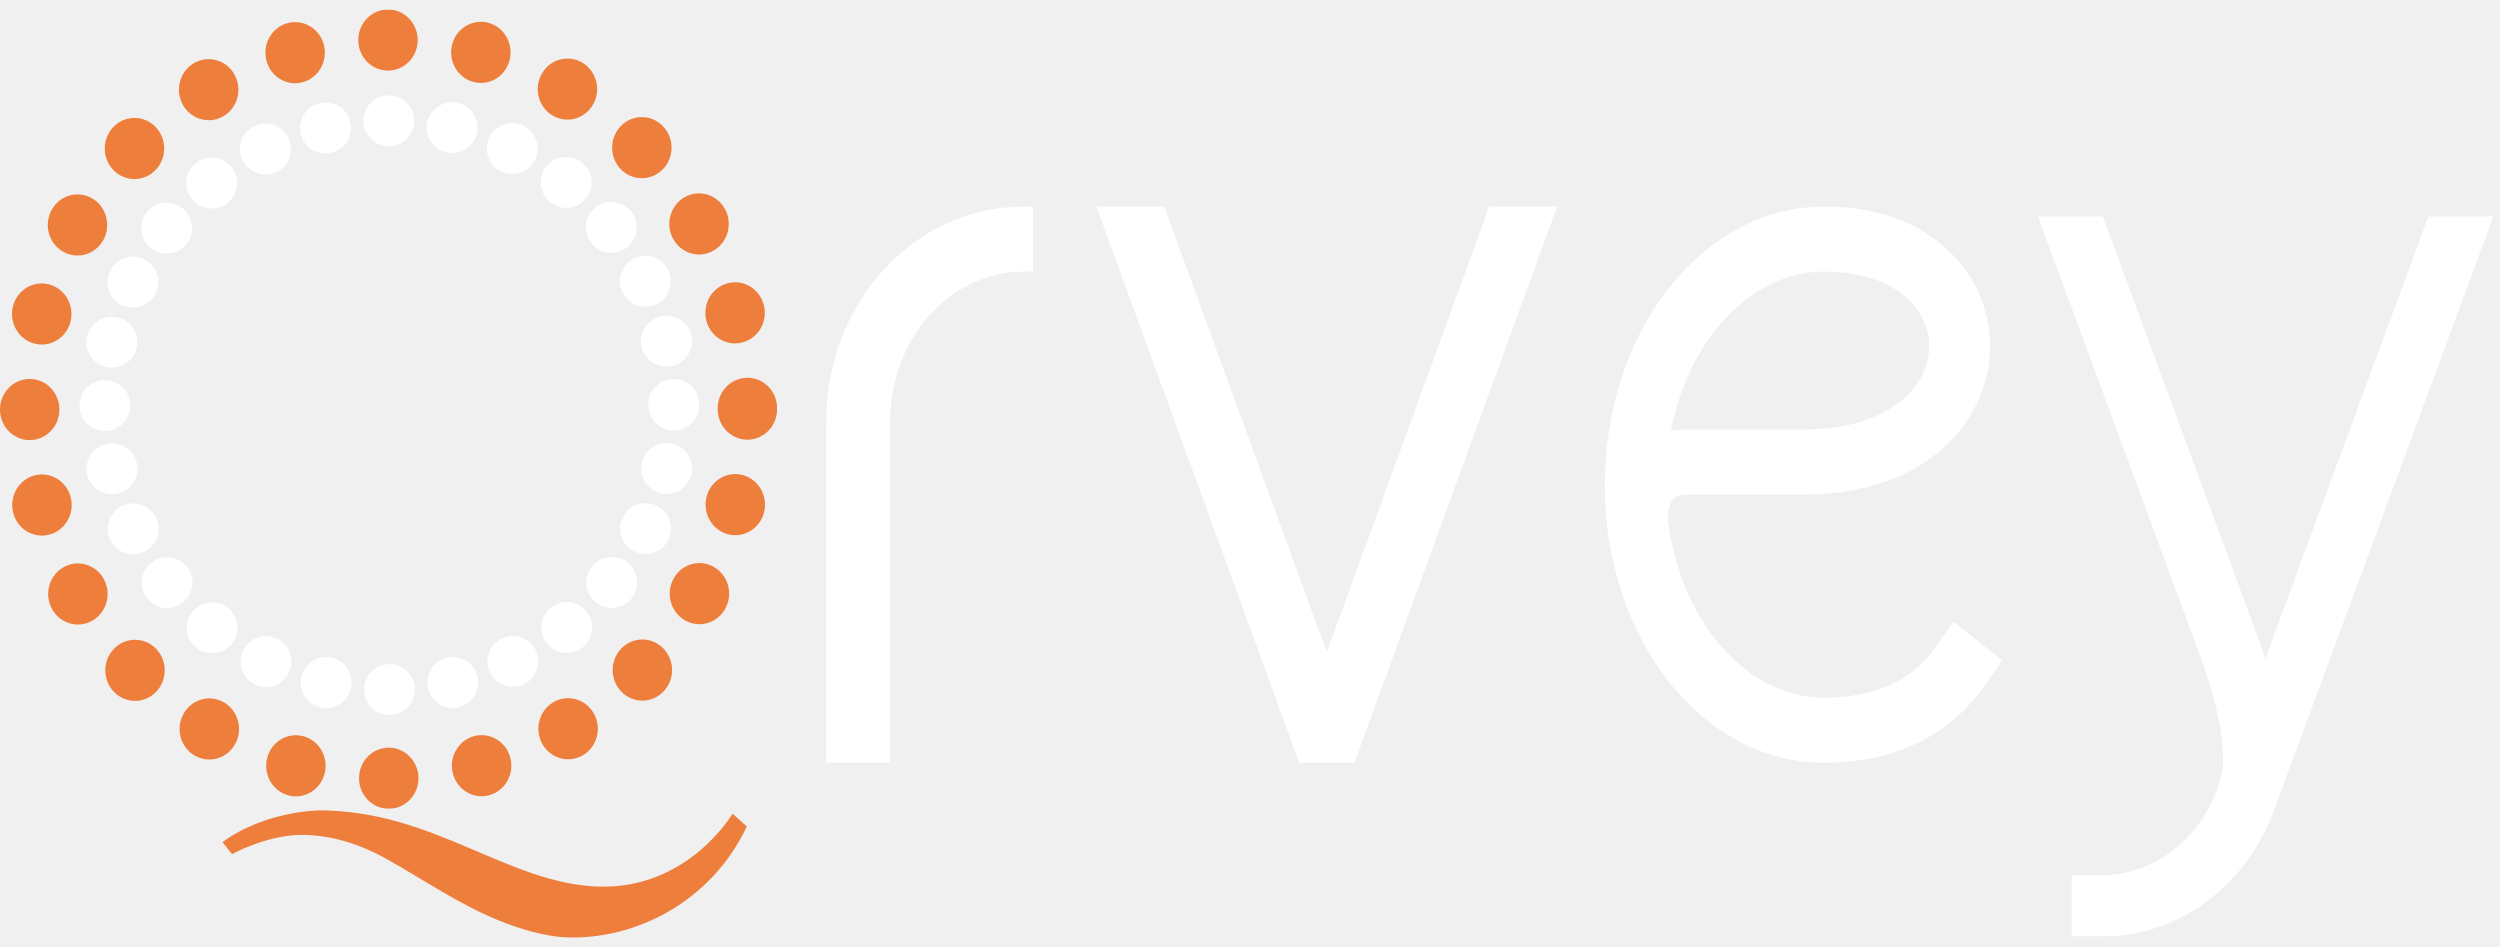
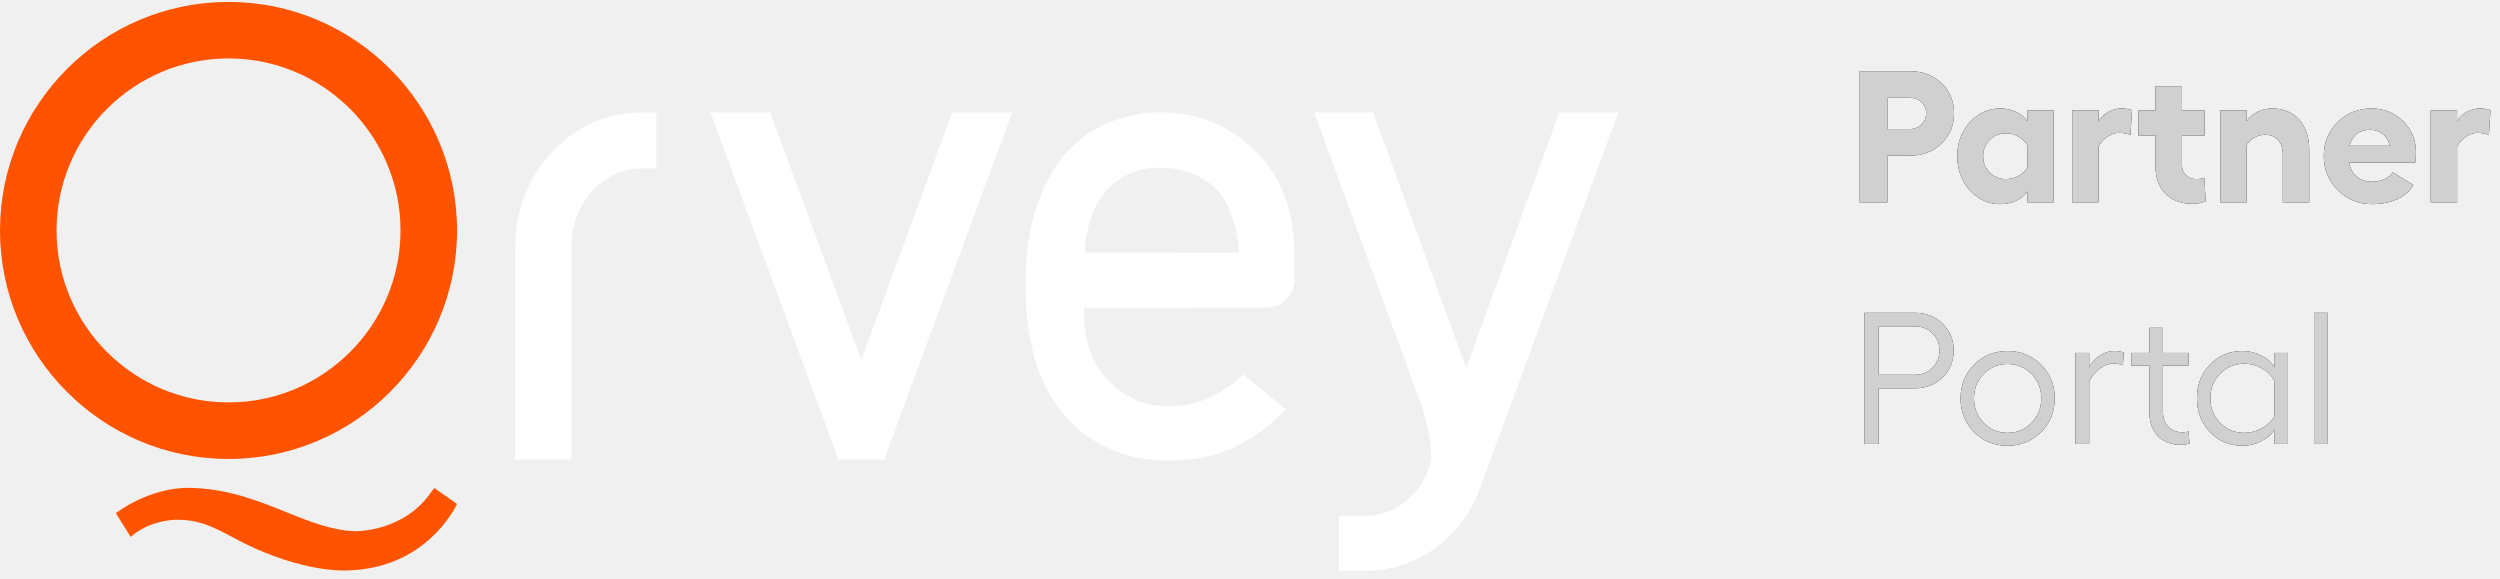
- <svg xmlns="http://www.w3.org/2000/svg" xmlns:xlink="http://www.w3.org/1999/xlink" width="132px" height="50px" viewBox="0 0 132 50" version="1.1">
+ <svg xmlns="http://www.w3.org/2000/svg" xmlns:xlink="http://www.w3.org/1999/xlink" width="173px" height="40px" viewBox="0 0 173 40" version="1.1">
  <defs>
-     <polygon id="path-1" points="24.264 38.542 24.264 0.513 0.211 0.513 0.211 38.542 24.264 38.542" />
-     <polygon id="path-3" points="41.032 0.502 0 0.502 0 42.703 41.032 42.703 41.032 0.502" />
+     <path d="M2.607,10 L2.607,6.773 L4.145,6.773 C5.035,6.773 5.77,6.494 6.35,5.937 C6.93,5.38 7.22,4.678 7.22,3.83 C7.22,2.991 6.93,2.297 6.35,1.748 C5.77,1.2 5.035,0.925 4.145,0.925 L4.145,0.925 L0.69,0.925 L0.69,10 L2.607,10 Z M4.145,4.931 L2.607,4.931 L2.607,2.767 L4.145,2.767 C4.474,2.767 4.747,2.868 4.964,3.071 C5.182,3.273 5.29,3.526 5.29,3.83 C5.29,4.146 5.182,4.409 4.964,4.618 C4.747,4.827 4.474,4.931 4.145,4.931 L4.145,4.931 Z M10.41,10.127 C10.811,10.127 11.185,10.045 11.533,9.883 C11.881,9.721 12.133,9.509 12.289,9.247 L12.289,9.247 L12.289,10 L14.118,10 L14.118,3.634 L12.289,3.634 L12.289,4.387 C12.133,4.13 11.88,3.919 11.53,3.754 C11.18,3.59 10.806,3.507 10.41,3.507 C9.583,3.507 8.882,3.828 8.306,4.469 C7.73,5.11 7.442,5.891 7.442,6.811 C7.442,7.414 7.573,7.97 7.834,8.478 C8.096,8.986 8.454,9.388 8.91,9.684 C9.366,9.979 9.866,10.127 10.41,10.127 Z M10.815,8.393 C10.368,8.393 9.992,8.242 9.688,7.94 C9.385,7.639 9.233,7.262 9.233,6.811 C9.233,6.359 9.385,5.983 9.688,5.681 C9.992,5.379 10.368,5.229 10.815,5.229 C11.123,5.229 11.411,5.305 11.679,5.456 C11.946,5.608 12.15,5.804 12.289,6.045 L12.289,6.045 L12.289,7.602 C12.15,7.834 11.946,8.024 11.679,8.171 C11.411,8.319 11.123,8.393 10.815,8.393 Z M17.225,10 L17.225,6.152 C17.369,5.861 17.578,5.628 17.855,5.453 C18.131,5.278 18.383,5.191 18.611,5.191 C18.885,5.191 19.157,5.239 19.427,5.336 L19.427,5.336 L19.535,3.621 C19.341,3.545 19.081,3.507 18.757,3.507 C18.478,3.507 18.19,3.589 17.893,3.751 C17.595,3.913 17.373,4.125 17.225,4.387 L17.225,4.387 L17.225,3.634 L15.396,3.634 L15.396,10 L17.225,10 Z M23.699,10.101 C24.079,10.101 24.391,10.042 24.635,9.924 L24.635,9.924 L24.54,8.304 C24.372,8.363 24.182,8.393 23.971,8.393 C23.697,8.393 23.465,8.303 23.275,8.124 C23.085,7.944 22.99,7.709 22.99,7.418 L22.99,7.418 L22.99,5.374 L24.553,5.374 L24.553,3.634 L22.99,3.634 L22.99,1.963 L21.161,1.963 L21.161,3.634 L19.978,3.634 L19.978,5.374 L21.161,5.374 L21.161,7.513 C21.161,8.323 21.394,8.957 21.861,9.415 C22.327,9.872 22.939,10.101 23.699,10.101 Z M27.47,10 L27.47,6.045 C27.601,5.826 27.783,5.65 28.015,5.52 C28.247,5.389 28.489,5.324 28.742,5.324 C29.122,5.324 29.422,5.446 29.641,5.691 C29.86,5.935 29.97,6.275 29.97,6.709 L29.97,6.709 L29.97,10 L31.799,10 L31.799,6.399 C31.799,5.505 31.568,4.799 31.106,4.283 C30.644,3.766 30.012,3.507 29.211,3.507 C28.852,3.507 28.516,3.586 28.201,3.745 C27.887,3.903 27.643,4.117 27.47,4.387 L27.47,4.387 L27.47,3.634 L25.642,3.634 L25.642,10 L27.47,10 Z M36.153,10.127 C36.815,10.127 37.397,10.011 37.899,9.779 C38.401,9.546 38.768,9.22 39,8.798 L39,8.798 L37.576,7.924 C37.467,8.114 37.28,8.27 37.016,8.393 C36.753,8.515 36.477,8.576 36.191,8.576 C35.752,8.576 35.391,8.463 35.108,8.238 C34.826,8.012 34.642,7.684 34.558,7.254 L34.558,7.254 L39.133,7.254 C39.167,7.034 39.184,6.796 39.184,6.539 C39.184,5.691 38.887,4.973 38.295,4.387 C37.702,3.801 36.975,3.507 36.115,3.507 C35.186,3.507 34.403,3.823 33.764,4.453 C33.125,5.084 32.805,5.861 32.805,6.785 C32.805,7.726 33.129,8.518 33.776,9.162 C34.424,9.805 35.216,10.127 36.153,10.127 Z M37.355,6.089 L34.583,6.089 C34.672,5.739 34.838,5.467 35.083,5.273 C35.328,5.079 35.64,4.982 36.02,4.982 C36.357,4.982 36.655,5.087 36.912,5.298 C37.169,5.509 37.317,5.773 37.355,6.089 L37.355,6.089 Z M42.031,10 L42.031,6.152 C42.175,5.861 42.385,5.628 42.661,5.453 C42.937,5.278 43.189,5.191 43.417,5.191 C43.691,5.191 43.964,5.239 44.234,5.336 L44.234,5.336 L44.341,3.621 C44.147,3.545 43.888,3.507 43.563,3.507 C43.284,3.507 42.996,3.589 42.699,3.751 C42.402,3.913 42.179,4.125 42.031,4.387 L42.031,4.387 L42.031,3.634 L40.203,3.634 L40.203,10 L42.031,10 Z" id="path-1" />
+     <path d="M1.993,26.72 L1.993,22.872 L4.512,22.872 C5.276,22.872 5.914,22.623 6.426,22.123 C6.939,21.623 7.195,20.999 7.195,20.253 C7.195,19.514 6.939,18.895 6.426,18.395 C5.914,17.895 5.276,17.645 4.512,17.645 L4.512,17.645 L1.025,17.645 L1.025,26.72 L1.993,26.72 Z M4.512,21.936 L1.993,21.936 L1.993,18.582 L4.512,18.582 C4.993,18.582 5.396,18.742 5.721,19.063 C6.045,19.384 6.208,19.78 6.208,20.253 C6.208,20.729 6.045,21.129 5.721,21.452 C5.396,21.775 4.993,21.936 4.512,21.936 L4.512,21.936 Z M10.922,26.847 C11.838,26.847 12.611,26.531 13.242,25.901 C13.872,25.27 14.188,24.492 14.188,23.569 C14.188,22.645 13.872,21.867 13.242,21.237 C12.611,20.606 11.838,20.291 10.922,20.291 C10.007,20.291 9.235,20.607 8.606,21.24 C7.982,21.868 7.67,22.645 7.67,23.569 C7.67,24.492 7.983,25.27 8.609,25.901 C9.236,26.531 10.007,26.847 10.922,26.847 Z M10.922,25.954 C10.268,25.954 9.718,25.724 9.271,25.265 C8.824,24.805 8.6,24.239 8.6,23.569 C8.6,22.894 8.824,22.328 9.271,21.873 C9.718,21.417 10.268,21.189 10.922,21.189 C11.58,21.189 12.134,21.418 12.583,21.876 C13.033,22.334 13.257,22.898 13.257,23.569 C13.257,24.235 13.032,24.799 12.58,25.261 C12.129,25.723 11.576,25.954 10.922,25.954 Z M16.573,26.72 L16.573,22.379 C16.767,22.008 17.021,21.711 17.333,21.49 C17.645,21.268 17.944,21.158 18.231,21.158 C18.476,21.158 18.702,21.198 18.908,21.278 L18.908,21.278 L18.959,20.386 C18.744,20.322 18.522,20.291 18.295,20.291 C17.966,20.291 17.639,20.394 17.314,20.601 C16.989,20.807 16.742,21.08 16.573,21.417 L16.573,21.417 L16.573,20.424 L15.624,20.424 L15.624,26.72 L16.573,26.72 Z M22.914,26.783 C23.134,26.783 23.334,26.75 23.515,26.682 L23.515,26.682 L23.446,25.853 C23.319,25.895 23.182,25.916 23.034,25.916 C22.638,25.916 22.312,25.789 22.057,25.533 C21.801,25.278 21.674,24.927 21.674,24.48 L21.674,24.48 L21.674,21.303 L23.446,21.303 L23.446,20.424 L21.674,20.424 L21.674,18.683 L20.737,18.683 L20.737,20.424 L19.484,20.424 L19.484,21.303 L20.737,21.303 L20.737,24.518 C20.737,25.227 20.938,25.781 21.338,26.182 C21.739,26.583 22.264,26.783 22.914,26.783 Z M27.179,26.847 C27.631,26.847 28.065,26.74 28.483,26.527 C28.901,26.314 29.2,26.049 29.381,25.733 L29.381,25.733 L29.381,26.72 L30.324,26.72 L30.324,20.424 L29.381,20.424 L29.381,21.404 C29.209,21.088 28.912,20.823 28.492,20.61 C28.073,20.397 27.635,20.291 27.179,20.291 C26.285,20.291 25.536,20.603 24.933,21.227 C24.33,21.852 24.028,22.628 24.028,23.556 C24.028,24.488 24.33,25.27 24.933,25.901 C25.536,26.531 26.285,26.847 27.179,26.847 Z M27.331,25.954 C26.656,25.954 26.092,25.725 25.638,25.268 C25.185,24.81 24.958,24.239 24.958,23.556 C24.958,22.872 25.185,22.304 25.638,21.851 C26.092,21.397 26.656,21.17 27.331,21.17 C27.753,21.17 28.155,21.279 28.537,21.496 C28.918,21.713 29.2,21.995 29.381,22.341 L29.381,22.341 L29.381,24.815 C29.196,25.144 28.911,25.416 28.527,25.632 C28.143,25.847 27.745,25.954 27.331,25.954 Z M33.083,26.72 L33.083,17.645 L32.134,17.645 L32.134,26.72 L33.083,26.72 Z" id="path-2" />
  </defs>
  <g id="Page-1" stroke="none" stroke-width="1" fill="none" fill-rule="evenodd">
-     <g id="Company-Mobile" transform="translate(-94, -5066)">
-       <g id="Group-13" transform="translate(0, 4635)">
-         <g id="qrvey-white-copy" transform="translate(94, 431)">
-           <path d="M43.627,40.271 L43.627,22.219 C43.627,19.228 44.693,16.402 46.635,14.267 C48.602,12.109 51.241,10.907 54.052,10.907 L54.534,10.907 L54.534,14.342 L54.052,14.342 C50.204,14.342 47.005,17.838 47.005,22.219 L47.005,40.271 L43.627,40.271 Z" id="Fill-1" fill="#FFFFFF" />
-           <polygon id="Fill-3" fill="#FFFFFF" points="68.597 40.271 57.89 10.907 61.469 10.907 70.055 34.436 78.631 10.907 82.22 10.907 71.513 40.271" />
-           <path d="M88.221,22.742 C88.736,22.666 88.939,22.681 88.98,22.682 L95.212,22.682 C97.449,22.682 99.247,22.118 100.431,21.121 C101.379,20.324 101.863,19.317 101.863,18.28 C101.863,16.505 100.288,14.346 96.303,14.341 C92.473,14.346 89.179,17.878 88.221,22.742 M87.998,35.845 C86.521,33.915 85.519,31.539 85.043,28.989 C85.035,28.951 84.737,27.645 84.737,25.589 C84.737,21.737 85.897,18.096 88.022,15.329 C89.075,13.962 90.312,12.878 91.699,12.116 C93.139,11.322 94.684,10.907 96.276,10.907 C98.972,10.907 101.075,11.643 102.677,13.05 C104.211,14.399 105.076,16.263 105.076,18.28 C105.076,20.396 104.093,22.411 102.415,23.822 C100.61,25.342 98.11,26.115 95.212,26.115 L88.94,26.115 C88.901,26.115 88.528,26.161 88.417,26.274 C87.926,26.77 88.077,27.568 88.077,27.568 L88.081,27.584 L88.084,27.603 C88.802,32.922 92.283,36.838 96.312,36.838 C98.996,36.838 100.986,35.898 102.175,34.194 L103.135,32.818 L105.712,34.871 L104.75,36.248 C103.461,38.095 100.923,40.271 96.312,40.271 C93.13,40.271 90.173,38.684 87.998,35.845" id="Fill-5" fill="#FFFFFF" />
-           <g id="Group-9" transform="translate(107.3898, 10.90678)">
-             <mask id="mask-2" fill="white">
-               <use xlink:href="#path-1" />
-             </mask>
-             <g id="Clip-8" />
-             <path d="M24.264,0.513 L12.748,31.687 C12.068,33.65 10.862,35.354 9.263,36.586 C7.604,37.862 5.639,38.542 3.592,38.542 L1.994,38.542 L1.994,35.305 L3.592,35.305 C6.28,35.305 8.753,33.454 9.742,30.581 L9.864,30.172 C10.066,29.579 10.035,28.334 9.673,26.706 C9.38,25.385 8.995,24.32 8.995,24.32 L0.211,0.513 L3.637,0.513 L11.992,23.195 C11.992,23.195 12.119,23.557 12.22,23.865 L20.833,0.513 L24.264,0.513 Z" id="Fill-7" fill="#FFFFFF" mask="url(#mask-2)" />
-           </g>
-           <path d="M19.186,6.378 C19.186,5.637 19.784,5.034 20.526,5.034 C21.27,5.032 21.87,5.633 21.871,6.375 C21.874,7.116 21.274,7.721 20.531,7.721 L20.529,7.721 C19.786,7.721 19.187,7.121 19.186,6.378 M23.576,8.054 C22.853,7.89 22.398,7.171 22.561,6.448 C22.724,5.725 23.442,5.27 24.166,5.435 L24.164,5.435 C24.888,5.596 25.345,6.316 25.181,7.038 C25.04,7.663 24.486,8.086 23.872,8.086 C23.775,8.086 23.673,8.075 23.576,8.054 M15.879,7.054 C15.715,6.332 16.166,5.612 16.89,5.448 C17.611,5.28 18.333,5.732 18.498,6.455 C18.664,7.179 18.213,7.899 17.489,8.064 C17.388,8.086 17.286,8.099 17.188,8.099 C16.574,8.099 16.021,7.678 15.879,7.054 M26.465,9.059 C25.796,8.74 25.515,7.936 25.836,7.267 C26.157,6.598 26.959,6.316 27.628,6.636 C28.296,6.958 28.578,7.761 28.258,8.429 C28.028,8.912 27.545,9.192 27.045,9.192 C26.852,9.192 26.651,9.149 26.465,9.059 M12.808,8.456 C12.484,7.789 12.765,6.985 13.431,6.663 C14.099,6.338 14.904,6.617 15.226,7.285 C15.548,7.954 15.271,8.757 14.603,9.079 C14.414,9.171 14.215,9.213 14.017,9.213 C13.518,9.213 13.039,8.933 12.808,8.456 M29.059,10.685 L29.059,10.685 C28.479,10.223 28.382,9.378 28.846,8.797 C29.307,8.218 30.152,8.122 30.732,8.585 C31.312,9.044 31.409,9.889 30.946,10.47 C30.682,10.803 30.29,10.978 29.896,10.978 C29.603,10.978 29.307,10.882 29.059,10.685 M10.129,10.504 C9.663,9.925 9.757,9.082 10.336,8.617 L10.336,8.616 C10.916,8.152 11.759,8.247 12.225,8.826 C12.688,9.404 12.593,10.25 12.014,10.715 C11.767,10.911 11.472,11.008 11.176,11.008 C10.781,11.008 10.392,10.839 10.129,10.504 M31.23,12.847 C30.767,12.268 30.86,11.424 31.438,10.961 C32.015,10.494 32.862,10.589 33.325,11.166 C33.789,11.746 33.696,12.592 33.118,13.056 C32.87,13.254 32.573,13.351 32.28,13.351 C31.885,13.351 31.495,13.179 31.23,12.847 M7.965,13.097 C7.384,12.634 7.288,11.789 7.749,11.212 C8.212,10.629 9.057,10.532 9.638,10.994 C10.218,11.456 10.314,12.303 9.852,12.884 C9.586,13.216 9.196,13.389 8.801,13.389 C8.507,13.389 8.21,13.293 7.965,13.097 M32.866,15.433 L32.866,15.433 C32.544,14.767 32.821,13.962 33.488,13.642 C34.154,13.317 34.959,13.593 35.283,14.262 C35.607,14.931 35.328,15.734 34.661,16.058 C34.472,16.149 34.273,16.192 34.074,16.192 C33.578,16.192 33.098,15.914 32.866,15.433 M6.431,16.105 C5.762,15.782 5.48,14.979 5.803,14.313 C6.124,13.642 6.927,13.362 7.596,13.685 C8.264,14.005 8.545,14.807 8.225,15.476 C7.993,15.957 7.513,16.238 7.014,16.238 C6.816,16.238 6.62,16.195 6.431,16.105 M33.883,18.32 C33.716,17.596 34.168,16.875 34.892,16.711 C35.614,16.544 36.334,16.996 36.5,17.718 C36.667,18.441 36.214,19.163 35.492,19.327 C35.391,19.353 35.29,19.362 35.19,19.362 C34.578,19.362 34.026,18.943 33.883,18.32 M5.612,19.38 C4.887,19.217 4.431,18.497 4.597,17.772 C4.761,17.049 5.478,16.595 6.203,16.76 C6.925,16.922 7.382,17.641 7.216,18.364 C7.075,18.988 6.522,19.41 5.907,19.41 C5.809,19.41 5.709,19.402 5.612,19.38 M34.23,21.395 L34.23,21.377 L34.23,21.363 C34.226,20.62 34.827,20.019 35.569,20.016 C36.311,20.014 36.914,20.614 36.915,21.357 L36.915,21.361 L36.915,21.395 C36.915,22.134 36.314,22.736 35.572,22.736 C34.83,22.736 34.23,22.134 34.23,21.395 M4.195,21.414 C4.194,20.67 4.793,20.068 5.537,20.068 C6.278,20.068 6.879,20.667 6.882,21.411 C6.882,22.15 6.281,22.754 5.538,22.754 C4.798,22.756 4.195,22.153 4.195,21.414 M34.901,26.044 C34.177,25.88 33.724,25.16 33.889,24.437 C34.054,23.714 34.774,23.261 35.496,23.422 C36.221,23.588 36.672,24.308 36.509,25.032 C36.367,25.655 35.813,26.079 35.199,26.079 C35.1,26.079 35.002,26.068 34.901,26.044 M4.604,25.051 C4.44,24.327 4.892,23.608 5.616,23.442 C6.338,23.276 7.058,23.728 7.225,24.452 C7.388,25.176 6.937,25.896 6.214,26.06 C6.113,26.083 6.012,26.094 5.913,26.094 C5.3,26.094 4.746,25.672 4.604,25.051 M33.505,29.118 C32.838,28.796 32.558,27.993 32.879,27.324 C33.2,26.656 34.003,26.377 34.673,26.698 C35.341,27.02 35.621,27.823 35.3,28.492 C35.069,28.973 34.588,29.249 34.089,29.249 C33.893,29.249 33.694,29.209 33.505,29.118 M5.818,28.508 L5.818,28.508 C5.495,27.84 5.776,27.037 6.443,26.715 C7.111,26.391 7.914,26.672 8.236,27.338 L8.236,27.339 C8.561,28.007 8.281,28.809 7.613,29.133 C7.424,29.224 7.225,29.267 7.029,29.267 C6.529,29.267 6.051,28.987 5.818,28.508 M31.46,31.805 C30.881,31.341 30.786,30.495 31.248,29.916 C31.711,29.335 32.556,29.242 33.136,29.703 C33.716,30.168 33.811,31.011 33.349,31.591 C33.082,31.924 32.691,32.098 32.297,32.098 C32.004,32.098 31.708,32.002 31.46,31.805 M7.771,31.604 L7.774,31.604 C7.309,31.027 7.402,30.178 7.982,29.718 C8.562,29.255 9.406,29.349 9.87,29.929 C10.333,30.506 10.237,31.351 9.661,31.814 C9.412,32.013 9.115,32.108 8.822,32.108 C8.426,32.108 8.037,31.938 7.771,31.604 M28.871,33.97 C28.408,33.39 28.504,32.547 29.083,32.082 C29.662,31.619 30.508,31.715 30.971,32.295 C31.433,32.873 31.339,33.72 30.759,34.181 C30.512,34.38 30.216,34.475 29.921,34.475 C29.526,34.475 29.138,34.301 28.871,33.97 M10.363,34.191 C9.781,33.729 9.687,32.884 10.152,32.304 C10.612,31.725 11.457,31.629 12.037,32.091 C12.618,32.554 12.712,33.398 12.249,33.979 C11.986,34.312 11.594,34.483 11.199,34.483 C10.905,34.483 10.61,34.389 10.363,34.191 M25.869,35.508 C25.545,34.84 25.826,34.038 26.493,33.715 C27.162,33.39 27.963,33.672 28.287,34.339 C28.609,35.007 28.33,35.81 27.661,36.132 C27.473,36.223 27.274,36.266 27.078,36.266 C26.579,36.266 26.1,35.987 25.869,35.508 M13.463,36.142 C12.797,35.818 12.516,35.017 12.836,34.349 C13.159,33.68 13.961,33.401 14.63,33.72 C15.299,34.044 15.578,34.846 15.257,35.512 C15.026,35.995 14.547,36.275 14.045,36.275 C13.851,36.275 13.652,36.233 13.463,36.142 M22.595,36.334 C22.43,35.612 22.882,34.889 23.606,34.726 C24.329,34.562 25.05,35.014 25.214,35.736 C25.38,36.46 24.926,37.181 24.202,37.345 L24.202,37.346 C24.103,37.367 24.004,37.38 23.902,37.38 C23.291,37.38 22.736,36.957 22.595,36.334 M16.924,37.349 C16.201,37.185 15.748,36.465 15.912,35.74 C16.076,35.019 16.794,34.564 17.519,34.729 C18.243,34.891 18.696,35.614 18.532,36.336 C18.389,36.96 17.838,37.382 17.223,37.382 C17.125,37.382 17.025,37.373 16.924,37.349 M19.221,36.41 C19.22,35.67 19.821,35.067 20.563,35.067 C21.304,35.067 21.905,35.668 21.908,36.409 C21.908,37.153 21.306,37.751 20.563,37.754 C19.823,37.754 19.221,37.153 19.221,36.41" id="Fill-10" fill="#FFFFFF" />
-           <g id="Group-14">
-             <mask id="mask-4" fill="white">
-               <use xlink:href="#path-3" />
-             </mask>
-             <g id="Clip-13" />
-             <path d="M18.917,2.117 C18.916,1.226 19.616,0.503 20.484,0.501 C21.349,0.5 22.051,1.221 22.056,2.113 C22.056,3.002 21.355,3.727 20.487,3.728 C19.622,3.729 18.917,3.008 18.917,2.117 M24.987,4.325 C24.149,4.096 23.651,3.212 23.873,2.349 C24.095,1.49 24.953,0.977 25.792,1.205 C26.628,1.435 27.127,2.316 26.906,3.178 C26.719,3.903 26.085,4.38 25.391,4.38 C25.258,4.38 25.121,4.358 24.987,4.325 M14.068,3.2 C13.842,2.339 14.339,1.454 15.175,1.223 C16.012,0.993 16.873,1.501 17.099,2.362 C17.322,3.222 16.826,4.109 15.989,4.339 C15.853,4.377 15.717,4.396 15.582,4.396 C14.89,4.396 14.256,3.921 14.068,3.2 M29.179,6.103 C28.427,5.658 28.169,4.671 28.603,3.9 C29.034,3.129 29.993,2.862 30.745,3.307 C31.495,3.751 31.752,4.74 31.321,5.509 C31.03,6.03 30.502,6.318 29.96,6.318 C29.696,6.318 29.424,6.249 29.179,6.103 M9.662,5.546 C9.225,4.775 9.481,3.787 10.229,3.341 C10.979,2.892 11.94,3.156 12.375,3.925 C12.81,4.697 12.555,5.683 11.805,6.133 C11.558,6.28 11.286,6.351 11.018,6.348 C10.479,6.348 9.952,6.063 9.662,5.546 M32.782,8.939 L32.782,8.939 C32.168,8.31 32.166,7.29 32.778,6.658 C33.389,6.027 34.382,6.024 34.996,6.654 C35.611,7.283 35.612,8.305 35,8.935 C34.694,9.252 34.291,9.411 33.888,9.408 C33.489,9.408 33.086,9.255 32.782,8.939 M5.992,8.983 C5.38,8.351 5.377,7.334 5.99,6.699 C6.601,6.071 7.595,6.068 8.207,6.696 C8.823,7.328 8.823,8.349 8.212,8.98 C7.903,9.296 7.503,9.455 7.1,9.455 C6.7,9.455 6.3,9.299 5.992,8.983 M35.552,12.633 C35.117,11.865 35.371,10.875 36.121,10.428 C36.871,9.98 37.83,10.242 38.265,11.014 L38.265,11.011 C38.7,11.782 38.446,12.771 37.698,13.218 C37.448,13.367 37.179,13.438 36.91,13.438 C36.37,13.438 35.845,13.151 35.552,12.633 M3.308,13.276 C2.557,12.831 2.299,11.843 2.733,11.072 C3.167,10.299 4.126,10.037 4.877,10.48 C5.627,10.926 5.883,11.912 5.451,12.684 C5.161,13.203 4.633,13.492 4.089,13.492 C3.825,13.492 3.554,13.423 3.308,13.276 M37.296,16.937 L37.298,16.937 C37.073,16.078 37.567,15.192 38.404,14.961 C39.241,14.727 40.101,15.237 40.328,16.099 C40.553,16.959 40.058,17.843 39.22,18.075 C39.083,18.115 38.945,18.133 38.811,18.133 C38.12,18.133 37.486,17.658 37.296,16.937 M1.8,18.138 C0.962,17.909 0.466,17.025 0.687,16.166 C0.908,15.303 1.768,14.791 2.606,15.021 C3.445,15.249 3.943,16.134 3.72,16.995 C3.532,17.717 2.899,18.192 2.204,18.192 C2.07,18.192 1.936,18.176 1.8,18.138 M37.894,21.603 L37.894,21.58 L37.894,21.562 C37.893,20.67 38.593,19.948 39.461,19.946 C40.328,19.942 41.031,20.664 41.031,21.554 L41.031,21.58 L41.031,21.603 L41.032,21.603 C41.032,22.494 40.33,23.216 39.463,23.216 C38.597,23.216 37.894,22.494 37.894,21.603 M-0,21.624 C-0.001,20.734 0.701,20.011 1.566,20.009 C2.434,20.009 3.135,20.731 3.137,21.623 C3.137,22.512 2.437,23.238 1.569,23.238 C0.704,23.238 0.001,22.516 -0,21.624 M38.419,28.205 C37.582,27.974 37.084,27.089 37.307,26.228 C37.53,25.367 38.392,24.857 39.229,25.085 C40.065,25.317 40.563,26.201 40.34,27.063 C40.152,27.782 39.518,28.26 38.824,28.26 C38.689,28.26 38.552,28.239 38.419,28.205 M0.699,27.085 L0.699,27.085 C0.475,26.223 0.971,25.34 1.808,25.106 C2.645,24.875 3.505,25.386 3.731,26.248 C3.955,27.108 3.458,27.994 2.622,28.224 C2.486,28.262 2.347,28.279 2.214,28.279 C1.521,28.279 0.886,27.804 0.699,27.085 M36.145,32.742 C35.394,32.294 35.139,31.309 35.571,30.538 C36.004,29.764 36.965,29.5 37.715,29.948 C38.464,30.394 38.721,31.38 38.287,32.152 C37.995,32.669 37.469,32.959 36.929,32.959 C36.66,32.959 36.39,32.888 36.145,32.742 M2.755,32.171 C2.321,31.401 2.575,30.411 3.325,29.967 C4.075,29.52 5.035,29.781 5.469,30.554 C5.905,31.323 5.649,32.31 4.898,32.758 C4.652,32.907 4.382,32.977 4.115,32.977 C3.573,32.977 3.046,32.687 2.755,32.171 M32.809,36.521 C32.195,35.89 32.195,34.87 32.809,34.238 C33.419,33.609 34.414,33.609 35.025,34.238 C35.639,34.869 35.639,35.887 35.025,36.518 C34.721,36.834 34.319,36.994 33.918,36.994 C33.515,36.994 33.114,36.834 32.809,36.521 M6.02,36.535 C5.407,35.906 5.407,34.883 6.019,34.254 C6.631,33.623 7.623,33.623 8.237,34.251 C8.851,34.881 8.851,35.901 8.238,36.534 C7.931,36.85 7.531,37.007 7.128,37.007 C6.725,37.007 6.326,36.85 6.02,36.535 M28.639,39.288 C28.204,38.517 28.459,37.529 29.21,37.081 C29.962,36.637 30.92,36.9 31.355,37.671 C31.788,38.443 31.532,39.428 30.783,39.876 L30.782,39.876 C30.535,40.021 30.265,40.092 29.997,40.092 C29.457,40.092 28.93,39.804 28.639,39.288 M10.266,39.887 C9.517,39.442 9.259,38.453 9.694,37.681 C10.127,36.91 11.087,36.648 11.837,37.092 C12.588,37.538 12.844,38.525 12.411,39.296 C12.12,39.814 11.594,40.103 11.052,40.103 C10.785,40.103 10.515,40.035 10.266,39.887 M23.913,40.844 C23.689,39.987 24.188,39.1 25.023,38.871 C25.86,38.64 26.722,39.151 26.944,40.01 C27.17,40.872 26.671,41.756 25.836,41.986 C25.7,42.023 25.56,42.044 25.428,42.044 C24.736,42.044 24.102,41.566 23.913,40.844 M15.22,41.994 C14.382,41.764 13.884,40.88 14.108,40.018 C14.329,39.157 15.19,38.646 16.027,38.876 L16.027,38.873 C16.865,39.104 17.363,39.988 17.138,40.85 C16.953,41.57 16.319,42.048 15.622,42.048 C15.489,42.048 15.354,42.03 15.22,41.994 M18.957,41.091 C18.956,40.2 19.659,39.476 20.525,39.476 C21.392,39.476 22.094,40.197 22.097,41.09 C22.097,41.981 21.392,42.703 20.528,42.703 C19.66,42.705 18.957,41.982 18.957,41.091" id="Fill-12" fill="#EE7E3C" mask="url(#mask-4)" />
-           </g>
-           <path d="M11.746,44.464 L12.253,45.098 C12.253,45.098 14.184,44.028 16.102,44.082 C17.634,44.124 19.091,44.613 20.438,45.368 C22.391,46.465 24.233,47.744 26.306,48.587 C26.879,48.821 27.46,49.022 28.051,49.183 C28.693,49.353 29.351,49.48 30.015,49.496 C33.508,49.595 37.523,47.672 39.432,43.64 L38.679,42.959 C38.679,42.959 36.33,46.986 31.564,46.81 C26.796,46.639 22.916,42.819 16.928,42.788 C16.928,42.788 14.063,42.773 11.746,44.464" id="Fill-15" fill="#EE7E3C" />
+     <g id="partner-logo-1" fill-rule="nonzero">
+       <g id="Partner-Portal" transform="translate(128, 4)">
+         <g id="Partner">
+           <use fill="#000000" xlink:href="#path-1" />
+           <use fill="#D0D0D0" xlink:href="#path-1" />
        </g>
+         <g id="Portal">
+           <use fill="#000000" xlink:href="#path-2" />
+           <use fill="#D0D0D0" xlink:href="#path-2" />
+         </g>
+       </g>
+       <g id="logo-positive--2">
+         <path d="M38.165,10.555 C36.545,12.306 35.653,14.623 35.653,17.079 L35.653,31.804 L39.536,31.804 L39.536,17.079 C39.536,14.09 41.724,11.658 44.413,11.658 L45.413,11.658 L45.413,7.777 L44.413,7.777 C42.043,7.777 39.825,8.763 38.165,10.555" id="Fill-1" fill="#FFFFFF" />
+         <polygon id="Fill-3" fill="#FFFFFF" points="65.895 7.782 59.602 24.903 53.3 7.782 49.164 7.782 58.025 31.808 61.181 31.808 70.038 7.782" />
+         <path d="M107.913,7.782 L101.461,25.463 L95.017,7.782 L90.943,7.782 L98.287,27.842 C98.29,27.85 98.585,28.662 98.807,29.653 C99.118,31.036 99.06,31.813 98.971,32.075 L98.88,32.375 C98.189,34.361 96.447,35.695 94.546,35.695 L92.644,35.695 L92.644,39.498 L94.546,39.498 C96.325,39.498 98.025,38.919 99.463,37.824 C100.841,36.775 101.879,35.335 102.457,33.671 L111.99,7.782 L107.913,7.782 Z" id="Fill-5" fill="#FFFFFF" />
+         <path d="M85.752,17.48 L75.053,17.474 C75.168,15.58 75.694,14.113 76.607,13.119 L76.625,13.101 C77.641,12.066 78.903,11.561 80.367,11.603 C81.938,11.647 83.257,12.167 84.18,13.106 L84.199,13.125 C84.213,13.138 85.549,14.441 85.752,17.48 M80.264,7.766 C79.204,7.766 78.11,7.971 77.014,8.373 C75.908,8.773 74.895,9.436 74.003,10.342 C73.125,11.234 72.393,12.478 71.827,14.036 C71.247,15.604 70.957,17.576 70.966,19.896 C70.983,24.226 72.149,27.468 74.429,29.532 C76.757,31.64 79.549,31.876 80.681,31.876 C80.921,31.876 81.086,31.865 81.156,31.859 C83.944,31.853 86.337,30.857 88.473,28.815 L88.982,28.329 L86.037,25.915 L85.64,26.259 C84.223,27.49 82.622,28.114 80.881,28.114 C79.236,28.114 77.93,27.568 76.755,26.381 C75.603,25.299 75.019,23.717 75.019,21.677 L75.019,21.303 L87.626,21.294 C88.707,21.294 89.586,20.414 89.586,19.333 L89.586,17.647 C89.557,14.534 88.654,12.162 86.826,10.395 C85.026,8.657 82.882,7.796 80.264,7.766" id="Fill-7" fill="#FFFFFF" />
+         <path d="M11.925,35.983 C12.199,35.951 12.342,35.97 12.347,35.971 C14.181,35.955 15.505,36.908 16.929,37.609 C20.928,39.578 23.753,39.479 23.753,39.479 C28.808,39.479 31.018,36.049 31.597,34.946 L31.628,34.874 L30.058,33.773 L29.848,34.038 C27.939,36.842 24.567,36.76 24.567,36.76 C22.941,36.704 21.409,36.086 19.787,35.432 C17.859,34.654 15.674,33.773 13.017,33.76 C13.017,33.76 10.599,33.642 8.015,35.508 L9.041,37.153 C10.103,36.229 11.367,36.026 11.925,35.983" id="Fill-12" fill="#FF5300" />
+         <path d="M27.716,15.947 C27.716,22.509 22.377,27.847 15.815,27.847 C9.252,27.847 3.913,22.509 3.913,15.947 C3.913,9.384 9.252,4.044 15.815,4.044 C22.377,4.044 27.716,9.384 27.716,15.947 M31.628,15.947 C31.628,7.227 24.534,0.133 15.815,0.133 C7.095,0.133 -5.30526316e-05,7.227 -5.30526316e-05,15.947 C-5.30526316e-05,24.667 7.095,31.761 15.815,31.761 C24.534,31.761 31.628,24.667 31.628,15.947" id="Fill-9" fill="#FF5300" />
      </g>
    </g>
  </g>
</svg>
